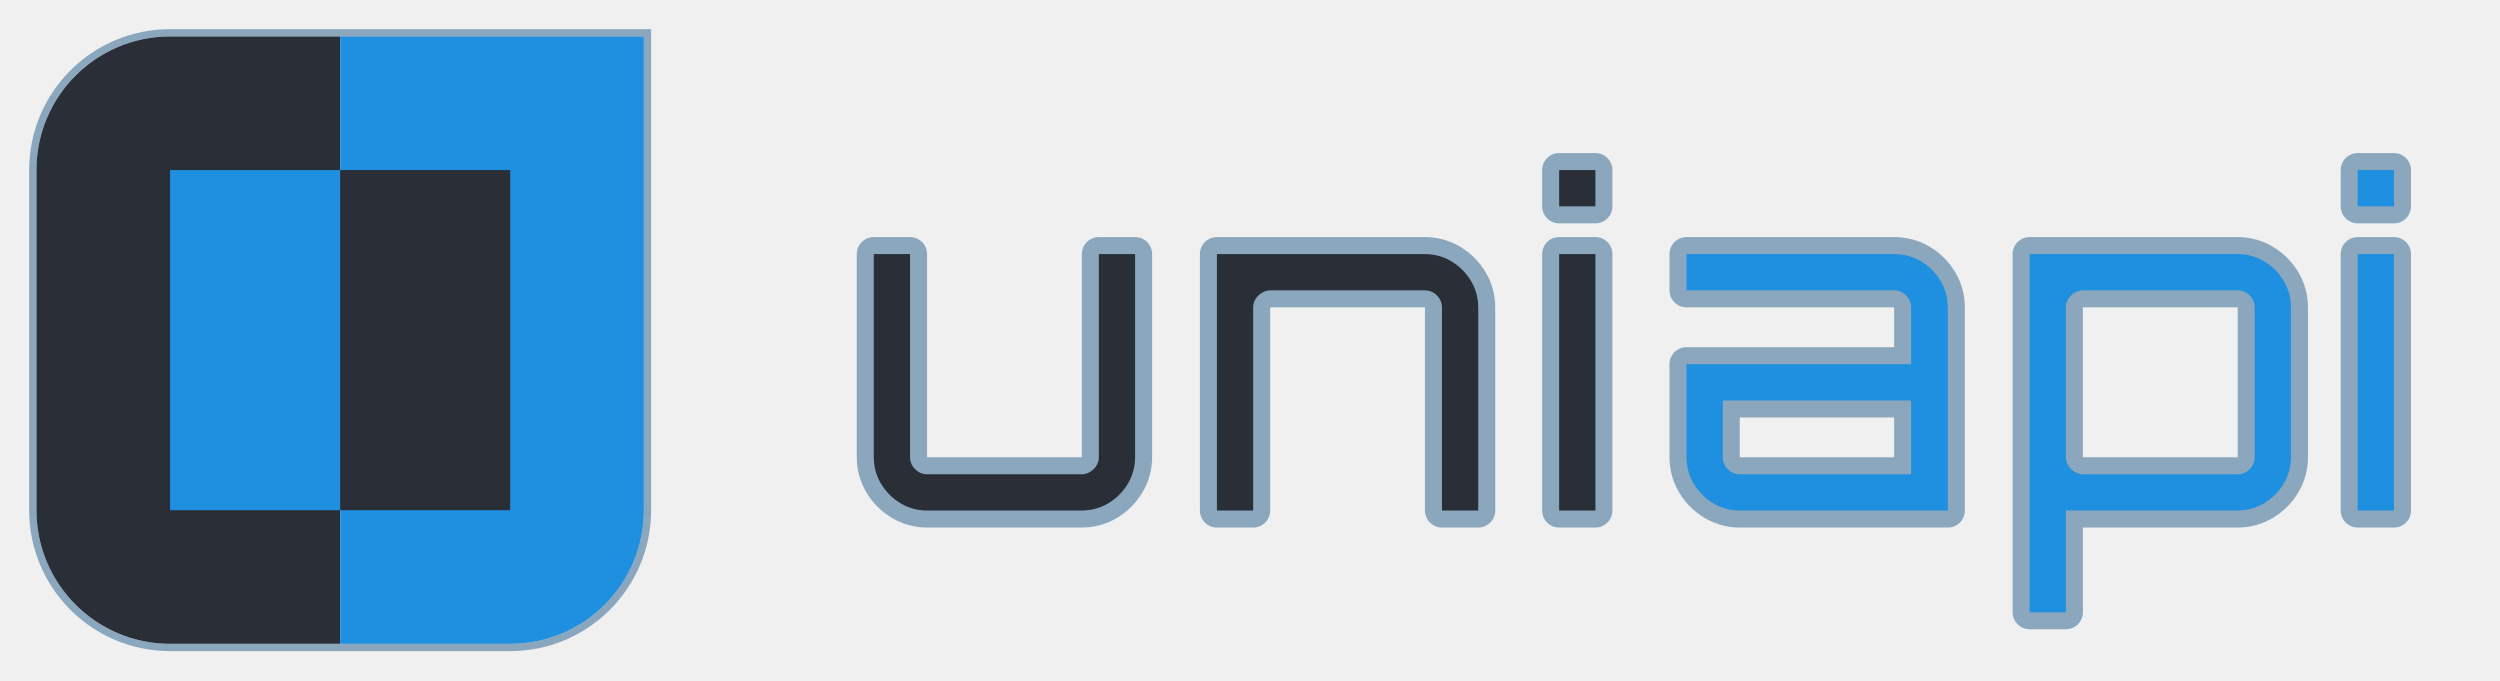
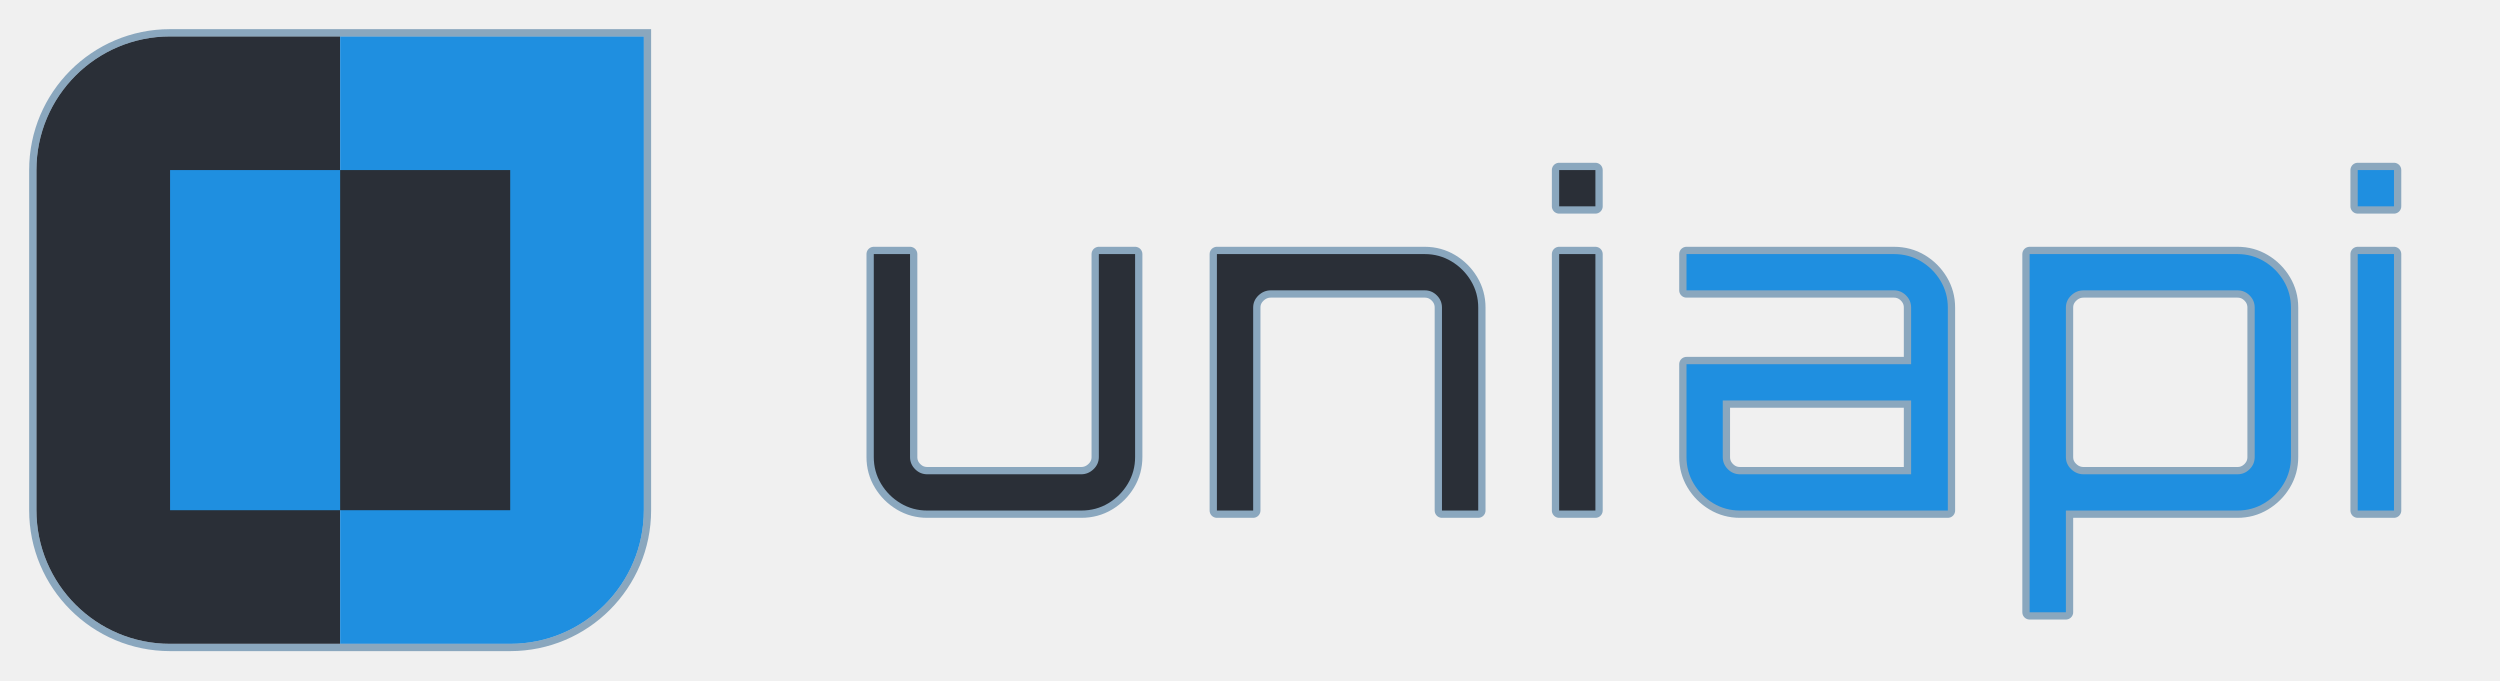
<svg xmlns="http://www.w3.org/2000/svg" viewBox="0 0 147 40" width="588" height="160" role="img" aria-label="uniapi">
  <svg viewBox="-6 -6 112 112" width="40" height="40">
    <defs>
      <clipPath id="tile">
        <path d="M22 0 H100 V78 A22 22 0 0 1 78 100 H22 A22 22 0 0 1 0 78 V22 A22 22 0 0 1 22 0 Z" />
      </clipPath>
      <mask id="outside" maskUnits="userSpaceOnUse" x="-6" y="-6" width="112" height="112">
        <rect x="-6" y="-6" width="112" height="112" fill="#fff" />
        <path d="M22 0 H100 V78 A22 22 0 0 1 78 100 H22 A22 22 0 0 1 0 78 V22 A22 22 0 0 1 22 0 Z" fill="#000" />
      </mask>
    </defs>
    <g clip-path="url(#tile)">
      <rect width="50" height="100" fill="#2a2f37" />
      <rect x="50" width="50" height="100" fill="#1f8fe0" />
      <rect x="22" y="22" width="28" height="56" fill="#1f8fe0" />
      <rect x="50" y="22" width="28" height="56" fill="#2a2f37" />
    </g>
    <path d="M22 0 H100 V78 A22 22 0 0 1 78 100 H22 A22 22 0 0 1 0 78 V22 A22 22 0 0 1 22 0 Z" fill="none" stroke="#245f8c" stroke-opacity="0.5" stroke-width="2.4" mask="url(#outside)" />
  </svg>
-   <g transform="translate(50 30.020) scale(0.26)" stroke="#245f8c" stroke-opacity="0.5" stroke-width="7.692" stroke-linejoin="round" paint-order="stroke fill">
+   <g transform="translate(50 30.020) scale(0.26)" stroke="#245f8c" stroke-opacity="0.5" stroke-width="3.297" stroke-linejoin="round" paint-order="stroke fill">
    <path d="M17.4 0Q14.1 0 11.35 -1.65Q8.6 -3.3 6.95 -6.05Q5.3 -8.8 5.3 -12.1V-58H13.5V-12.1Q13.5 -10.5 14.65 -9.35Q15.8 -8.2 17.4 -8.2H52.2Q53.8 -8.2 55 -9.35Q56.2 -10.5 56.2 -12.1V-58H64.4V-12.1Q64.4 -8.8 62.75 -6.05Q61.1 -3.3 58.35 -1.65Q55.6 0 52.2 0H17.4ZM82.9 0V-58H129.9Q133.2 -58 135.95 -56.35Q138.7 -54.7 140.35 -51.95Q142 -49.2 142 -45.9V0H133.8V-45.9Q133.8 -47.5 132.65 -48.65Q131.5 -49.8 129.9 -49.8H95.1Q93.5 -49.8 92.3 -48.65Q91.1 -47.5 91.1 -45.9V0ZM160.3 0V-58H168.5V0ZM160.3 -68.8V-77H168.5V-68.8Z" fill="#2a2f37" />
    <path d="M201.2 0Q197.9 0 195.15 -1.65Q192.4 -3.3 190.75 -6.05Q189.1 -8.8 189.1 -12.1V-33.1H239.9V-45.9Q239.9 -47.5 238.75 -48.65Q237.6 -49.8 236 -49.8H189.1V-58H236Q239.4 -58 242.15 -56.35Q244.9 -54.7 246.55 -51.95Q248.2 -49.2 248.2 -45.9V0ZM201.2 -8.2H239.9V-24.9H197.3V-12.1Q197.3 -10.5 198.45 -9.35Q199.6 -8.2 201.2 -8.2ZM266.7 23V-58H313.7Q317 -58 319.75 -56.35Q322.5 -54.7 324.15 -51.95Q325.8 -49.2 325.8 -45.9V-12.1Q325.8 -8.8 324.15 -6.05Q322.5 -3.3 319.75 -1.65Q317 0 313.7 0H274.9V23ZM278.9 -8.2H313.7Q315.3 -8.2 316.45 -9.35Q317.6 -10.5 317.6 -12.1V-45.9Q317.6 -47.5 316.45 -48.65Q315.3 -49.8 313.7 -49.8H278.9Q277.3 -49.8 276.1 -48.65Q274.9 -47.5 274.9 -45.9V-12.1Q274.9 -10.5 276.1 -9.35Q277.3 -8.2 278.9 -8.2ZM340.9 0V-58H349.1V0ZM340.9 -68.8V-77H349.1V-68.8Z" fill="#1f8fe0" />
  </g>
</svg>
